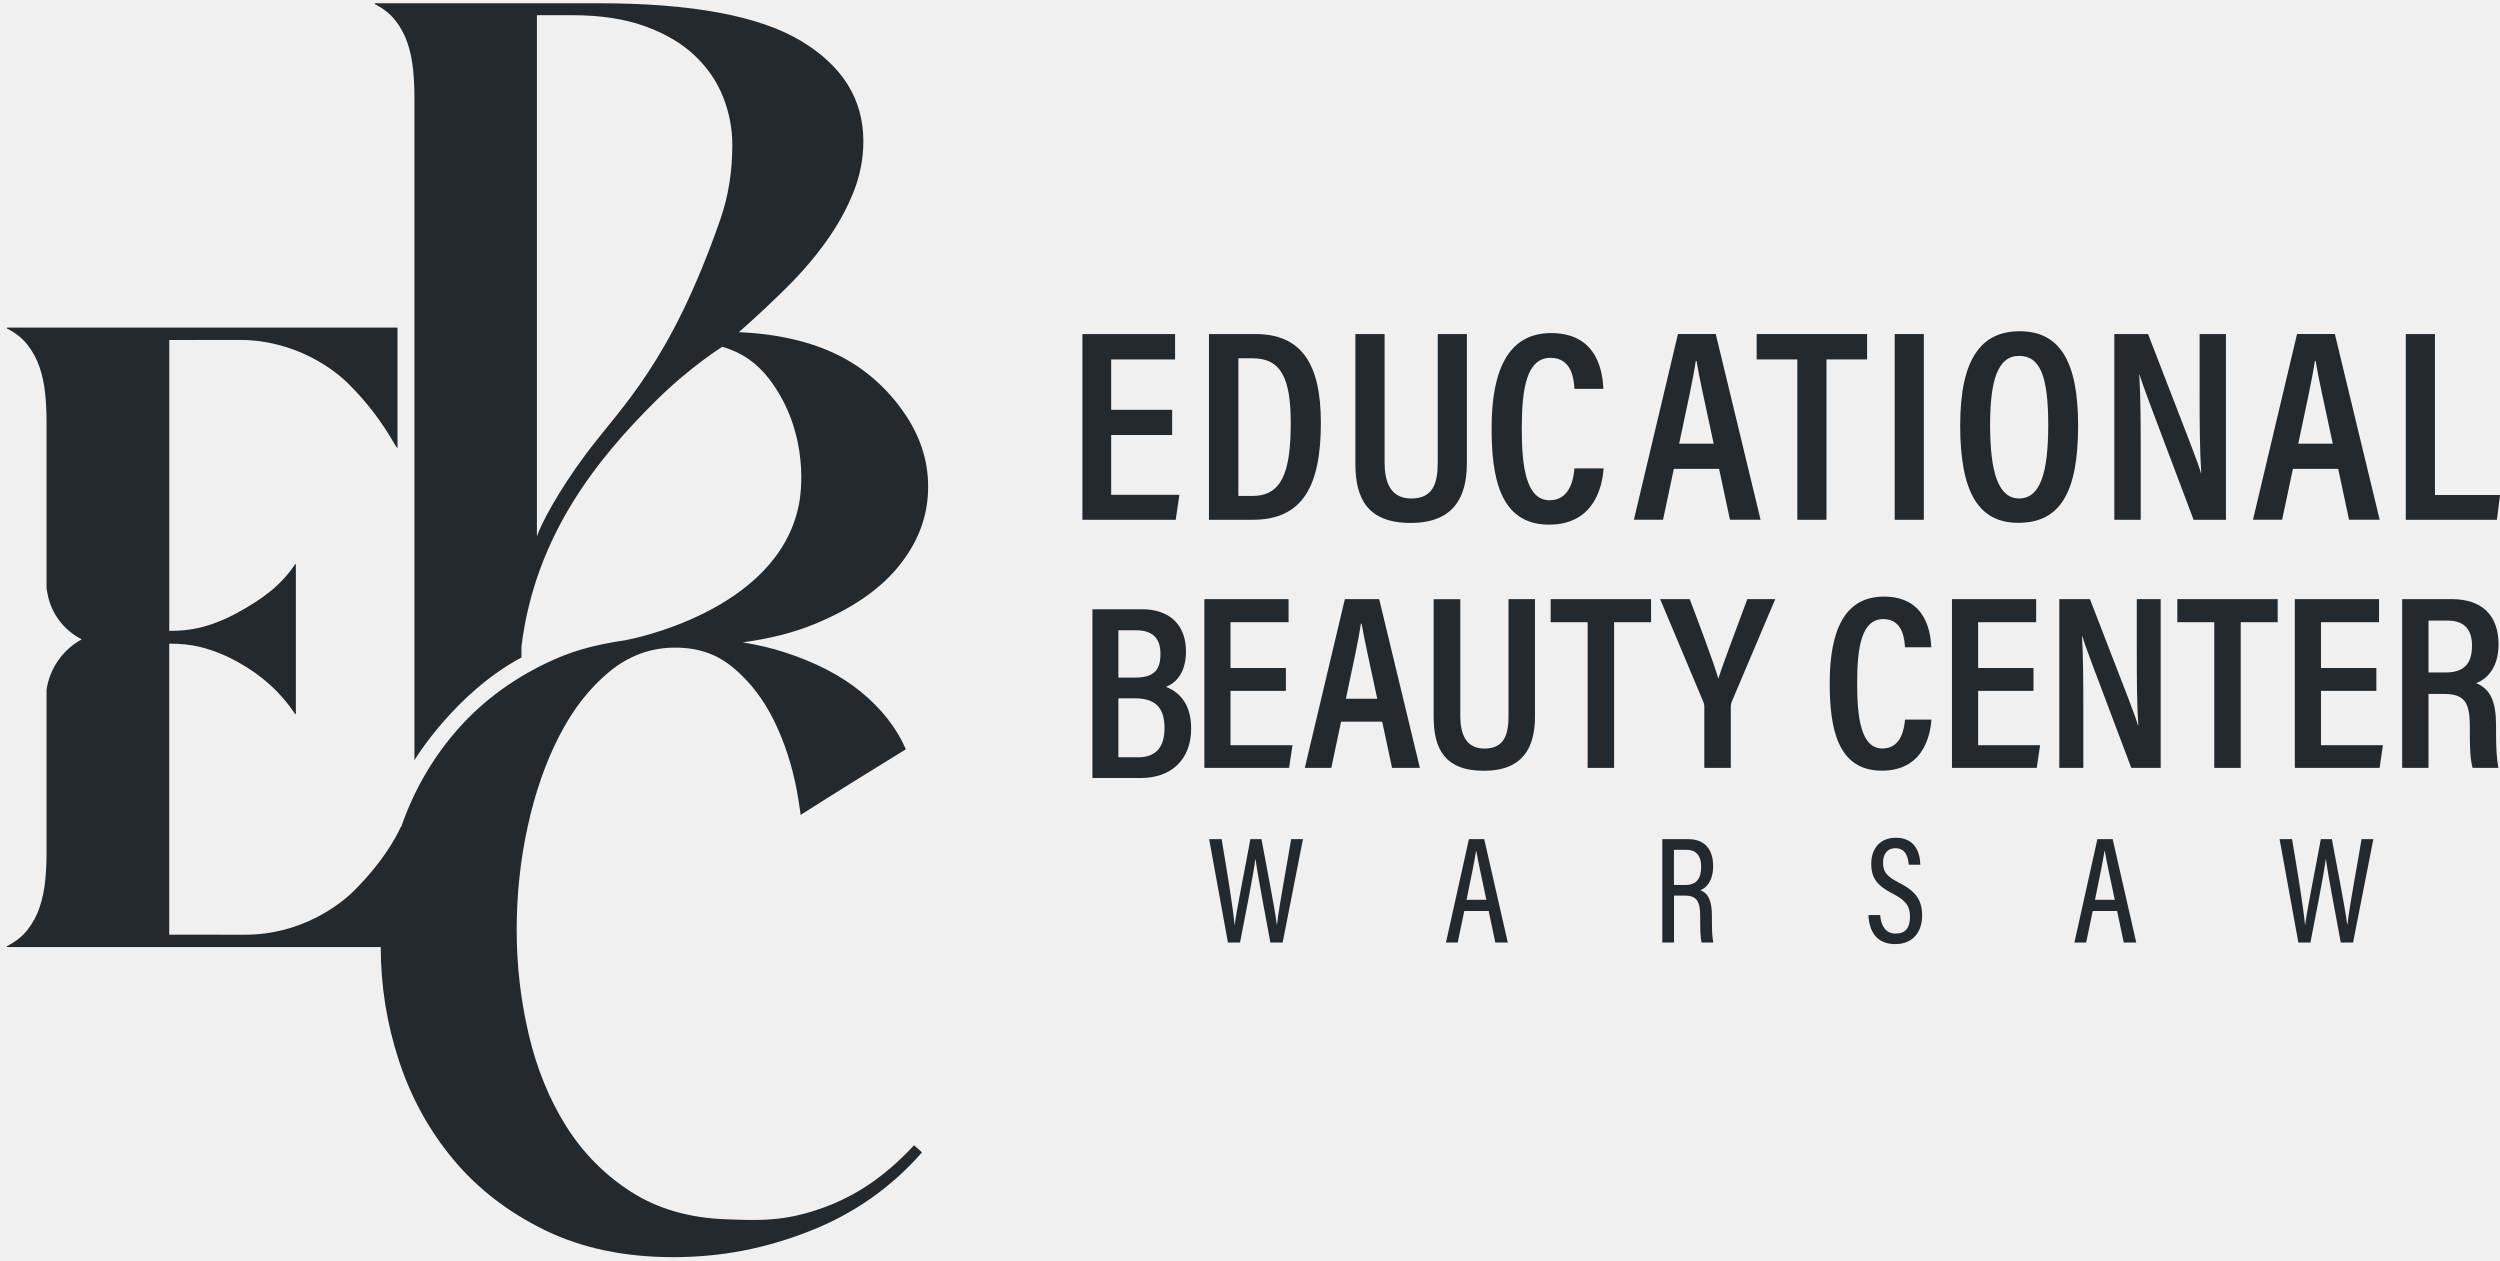
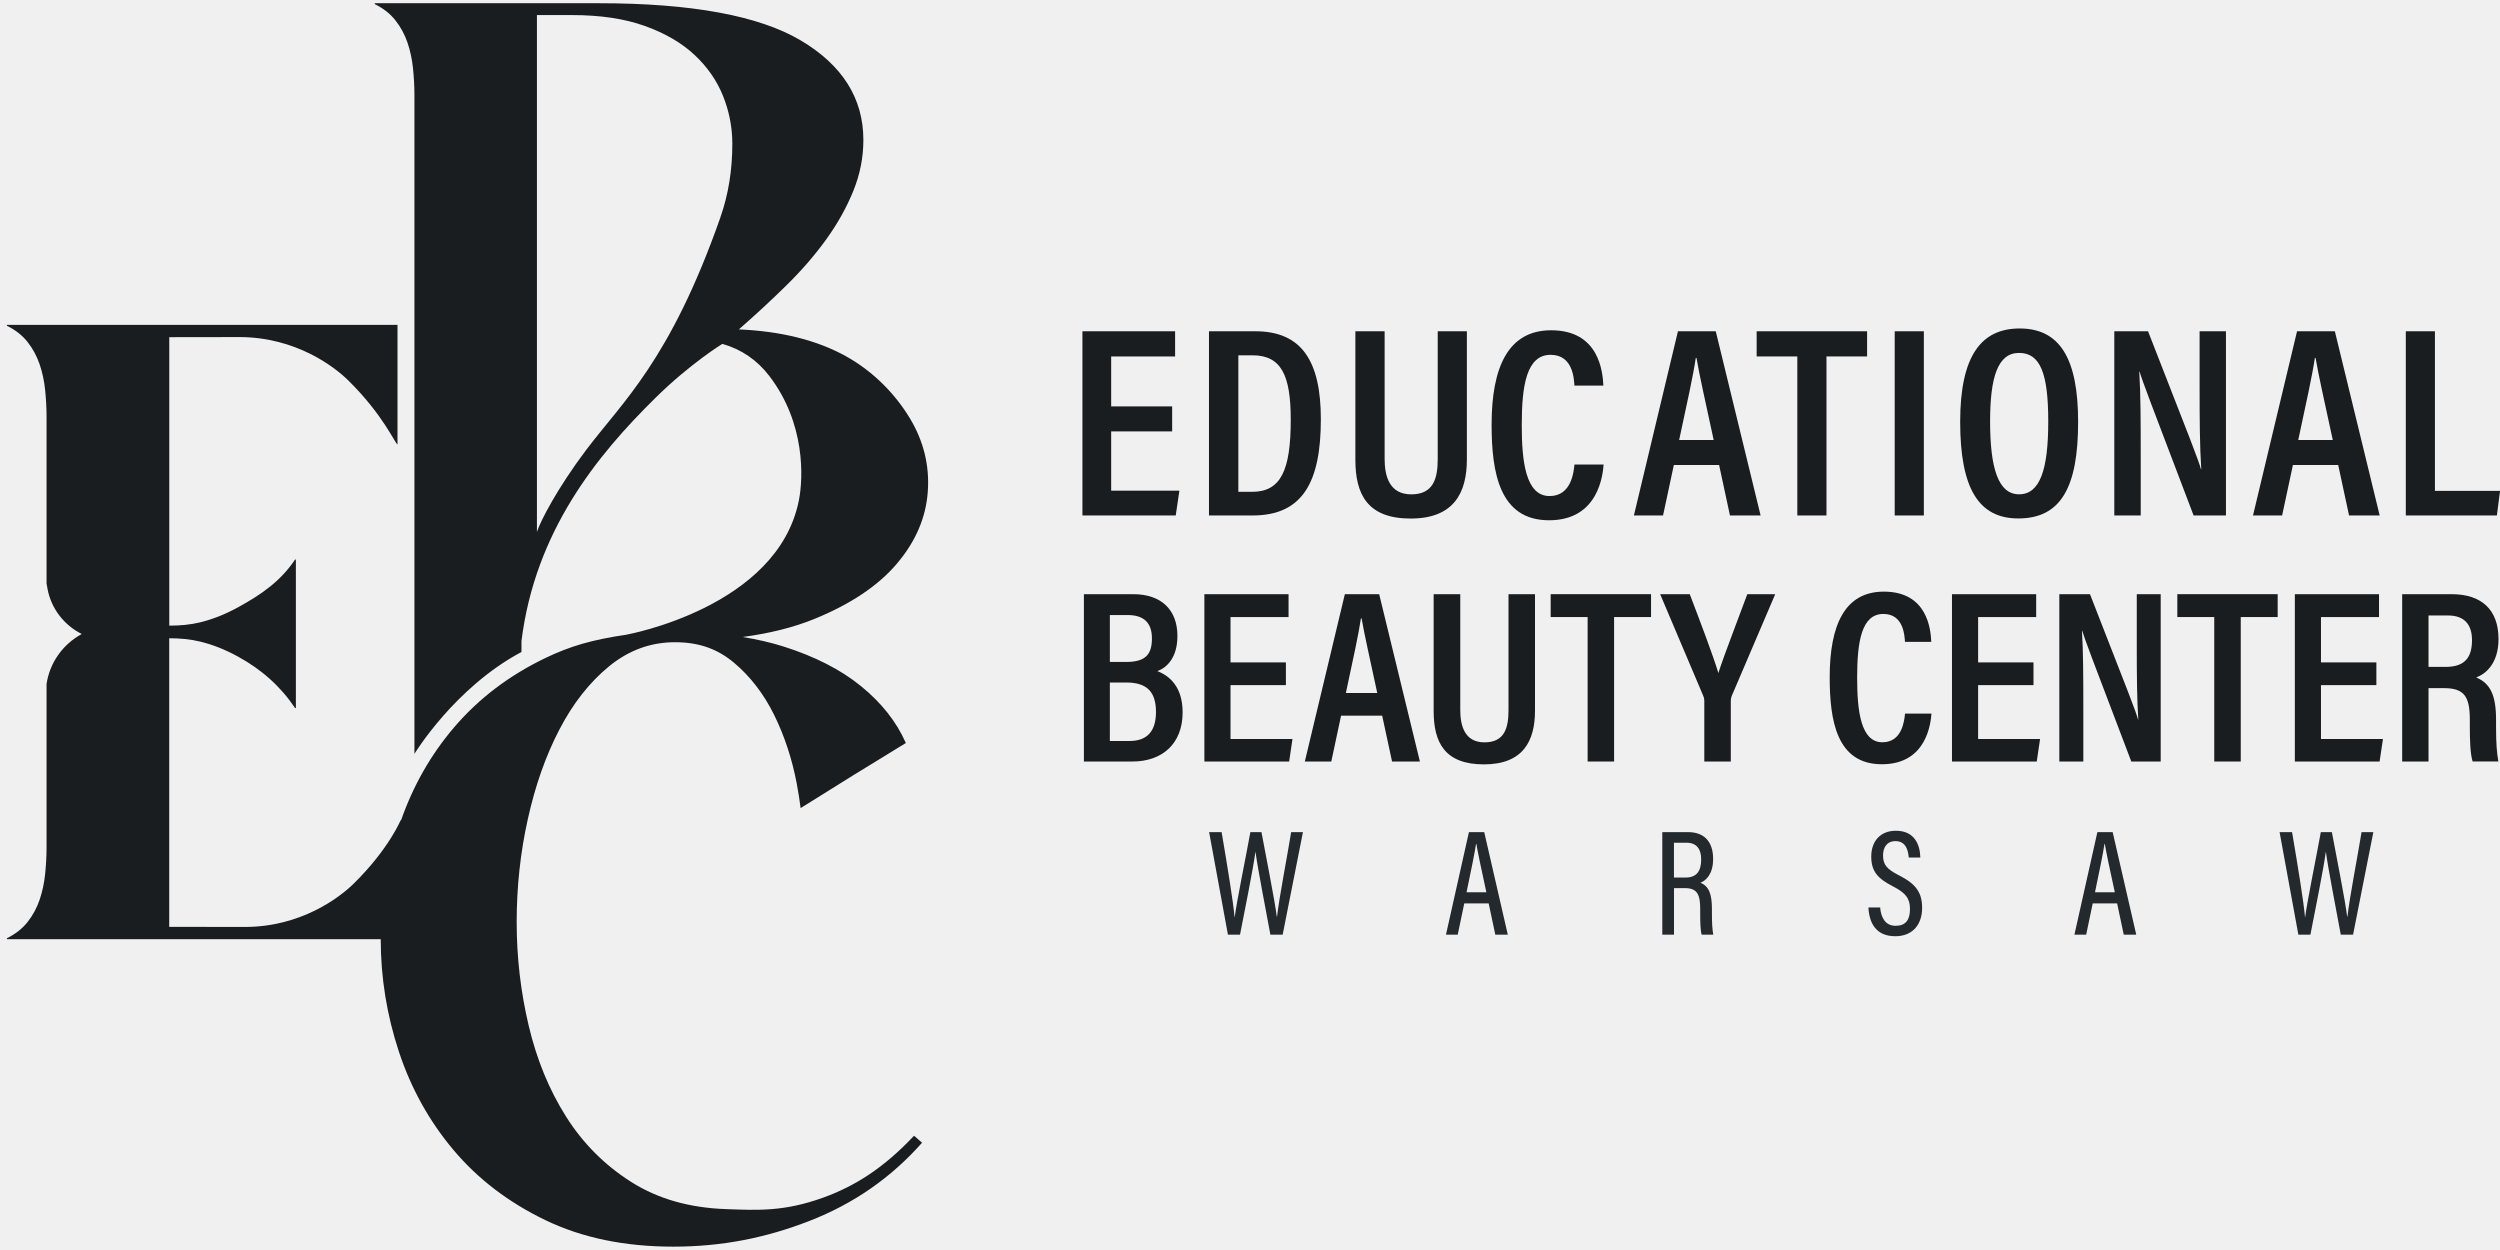
- <svg xmlns="http://www.w3.org/2000/svg" width="119" height="60" viewBox="0 0 119 60" fill="none">
-   <g clip-path="url(#clip0_4837_10796)">
-     <path d="M55.794 20.706H52.892V23.553H56.139L55.964 24.743H51.523V15.901H55.934V17.109H52.892V19.507H55.794V20.706Z" fill="#24292E" />
-     <path d="M57.549 15.901H59.757C61.971 15.901 62.873 17.346 62.873 20.123C62.873 23.114 62.024 24.742 59.626 24.742H57.547V15.901H57.549ZM58.946 23.608H59.6C60.98 23.608 61.439 22.557 61.439 20.139C61.439 17.997 60.98 17.054 59.614 17.054H58.946V23.608Z" fill="#24292E" />
-     <path d="M65.907 15.901V22.025C65.907 22.836 66.124 23.729 67.175 23.729C68.226 23.729 68.436 22.977 68.436 22.03V15.901H69.823V22.052C69.823 23.646 69.21 24.891 67.147 24.891C65.085 24.891 64.516 23.722 64.516 22.071V15.901H65.907Z" fill="#24292E" />
-     <path d="M76.332 22.297C76.293 22.768 76.104 24.973 73.735 24.973C71.366 24.973 71 22.669 71 20.379C71 17.616 71.793 15.854 73.835 15.854C76.127 15.854 76.289 17.858 76.321 18.509H74.943C74.92 18.21 74.888 17.032 73.811 17.032C72.671 17.032 72.436 18.482 72.436 20.402C72.436 22.137 72.618 23.811 73.761 23.811C74.793 23.811 74.906 22.672 74.945 22.297H76.332Z" fill="#24292E" />
-     <path d="M79.675 22.318L79.161 24.74H77.773L79.871 15.899H81.67L83.804 24.74H82.346L81.829 22.318H79.677H79.675ZM81.571 21.119C81.175 19.263 80.885 17.977 80.753 17.18H80.719C80.606 17.979 80.294 19.397 79.928 21.119H81.571Z" fill="#24292E" />
-     <path d="M85.551 17.109H83.617V15.901H88.874V17.109H86.94V24.742H85.553V17.109H85.551Z" fill="#24292E" />
-     <path d="M91.575 15.901V24.742H90.188V15.901H91.575Z" fill="#24292E" />
-     <path d="M98.918 20.251C98.918 23.409 98.086 24.886 96.072 24.886C94.18 24.886 93.305 23.441 93.305 20.244C93.305 17.048 94.328 15.767 96.137 15.767C98.047 15.767 98.918 17.207 98.918 20.251ZM94.729 20.228C94.729 22.471 95.116 23.727 96.109 23.727C97.102 23.727 97.496 22.544 97.496 20.238C97.496 17.931 97.123 16.94 96.107 16.94C95.091 16.94 94.729 18.112 94.729 20.231V20.228Z" fill="#24292E" />
-     <path d="M100.641 24.742V15.901H102.247C104.305 21.208 104.655 22.107 104.766 22.523H104.779C104.708 21.418 104.701 20.107 104.701 18.662V15.901H105.955V24.742H104.415C102.286 19.116 101.954 18.221 101.844 17.835H101.83C101.897 18.929 101.899 20.281 101.899 21.868V24.742H100.641Z" fill="#24292E" />
-     <path d="M109.143 22.318L108.629 24.74H107.242L109.339 15.899H111.139L113.273 24.74H111.814L111.298 22.318H109.146H109.143ZM111.04 21.119C110.644 19.263 110.353 17.977 110.222 17.18H110.187C110.074 17.979 109.763 19.397 109.397 21.119H111.04Z" fill="#24292E" />
-     <path d="M114.516 15.901H115.903V23.562H119.002L118.853 24.743H114.516V15.901Z" fill="#24292E" />
-     <path d="M52 29H54.348C55.689 29 56.452 29.753 56.452 31.009C56.452 32.044 55.952 32.528 55.496 32.694C56.084 32.92 56.699 33.455 56.699 34.674C56.699 36.172 55.738 37.033 54.307 37.033H52V29ZM54.014 32.254C54.957 32.254 55.238 31.872 55.238 31.121C55.238 30.37 54.846 30.002 54.086 30.002H53.235V32.254H54.014ZM53.235 36.047H54.178C54.98 36.047 55.431 35.61 55.431 34.656C55.431 33.701 55.014 33.24 54.014 33.24H53.235V36.047Z" fill="#24292E" />
-     <path d="M61.209 32.885H58.572V35.472H61.522L61.363 36.552H57.328V28.519H61.336V29.617H58.572V31.796H61.209V32.885Z" fill="#24292E" />
-     <path d="M63.835 34.351L63.37 36.552H62.109L64.015 28.519H65.649L67.587 36.552H66.262L65.792 34.351H63.838H63.835ZM65.557 33.261C65.197 31.576 64.935 30.407 64.812 29.683H64.78C64.677 30.41 64.395 31.697 64.064 33.261H65.557Z" fill="#24292E" />
-     <path d="M69.51 28.519V34.084C69.51 34.819 69.708 35.632 70.66 35.632C71.611 35.632 71.805 34.949 71.805 34.088V28.519H73.065V34.109C73.065 35.559 72.508 36.689 70.634 36.689C68.761 36.689 68.242 35.627 68.242 34.127V28.521H69.507L69.51 28.519Z" fill="#24292E" />
-     <path d="M75.571 29.617H73.812V28.519H78.59V29.617H76.831V36.552H75.571V29.617Z" fill="#24292E" />
-     <path d="M81.125 36.552V33.634C81.125 33.547 81.109 33.474 81.072 33.394L79.023 28.519H80.431C80.92 29.811 81.551 31.478 81.793 32.305C82.086 31.389 82.724 29.75 83.171 28.519H84.501L82.429 33.408C82.406 33.46 82.386 33.545 82.386 33.657V36.552H81.125Z" fill="#24292E" />
-     <path d="M91.938 34.252C91.901 34.679 91.73 36.684 89.578 36.684C87.426 36.684 87.094 34.59 87.094 32.51C87.094 29.999 87.813 28.398 89.67 28.398C91.753 28.398 91.901 30.22 91.928 30.811H90.677C90.656 30.54 90.626 29.469 89.649 29.469C88.612 29.469 88.4 30.786 88.4 32.531C88.4 34.106 88.566 35.629 89.603 35.629C90.541 35.629 90.645 34.595 90.68 34.252H91.94H91.938Z" fill="#24292E" />
-     <path d="M96.795 32.885H94.159V35.472H97.108L96.949 36.552H92.914V28.519H96.921V29.617H94.159V31.796H96.795V32.885Z" fill="#24292E" />
-     <path d="M98.023 36.552V28.519H99.482C101.351 33.342 101.671 34.157 101.77 34.536H101.782C101.717 33.531 101.711 32.339 101.711 31.028V28.519H102.849V36.552H101.45C99.514 31.439 99.215 30.627 99.113 30.275H99.102C99.162 31.27 99.166 32.497 99.166 33.94V36.552H98.023Z" fill="#24292E" />
-     <path d="M105.399 29.617H103.641V28.519H108.418V29.617H106.659V36.552H105.399V29.617Z" fill="#24292E" />
-     <path d="M113.115 32.885H110.479V35.472H113.428L113.269 36.552H109.234V28.519H113.242V29.617H110.479V31.796H113.115V32.885Z" fill="#24292E" />
-     <path d="M115.597 33.033V36.552H114.344V28.519H116.701C118.137 28.519 118.93 29.282 118.93 30.672C118.93 31.848 118.314 32.353 117.867 32.517C118.538 32.8 118.812 33.371 118.812 34.538V34.858C118.812 35.714 118.849 36.12 118.923 36.55H117.697C117.582 36.182 117.563 35.52 117.563 34.842V34.556C117.563 33.458 117.319 33.031 116.342 33.031H115.595L115.597 33.033ZM115.597 32.01H116.399C117.314 32.01 117.667 31.576 117.667 30.722C117.667 29.992 117.319 29.542 116.524 29.542H115.597V32.01Z" fill="#24292E" />
-     <path d="M58.449 44.863L57.555 39.943H58.149C58.426 41.582 58.705 43.301 58.764 44.025H58.771C58.864 43.29 59.311 41.093 59.518 39.943H60.046C60.246 41.036 60.693 43.297 60.774 43.998H60.788C60.885 43.103 61.286 41.03 61.458 39.943H62.021L61.055 44.863H60.47C60.272 43.761 59.864 41.678 59.765 40.902H59.755C59.647 41.728 59.232 43.788 59.025 44.863H58.447H58.449Z" fill="#24292E" />
-     <path d="M69.699 43.363L69.388 44.863H68.828L69.92 39.943H70.649L71.771 44.863H71.176L70.861 43.363H69.699ZM70.75 42.829C70.504 41.671 70.34 40.918 70.275 40.509H70.259C70.197 40.943 70.019 41.799 69.808 42.829H70.75Z" fill="#24292E" />
-     <path d="M79.683 42.63V44.863H79.125V39.943H80.353C81.13 39.943 81.545 40.411 81.545 41.228C81.545 41.959 81.206 42.272 80.939 42.372C81.349 42.537 81.487 42.925 81.487 43.621V43.818C81.487 44.295 81.503 44.599 81.552 44.863H80.999C80.934 44.64 80.929 44.21 80.929 43.806V43.637C80.929 42.945 80.796 42.63 80.199 42.63H79.683ZM79.683 42.123H80.227C80.77 42.123 80.975 41.806 80.975 41.249C80.975 40.767 80.768 40.452 80.279 40.452H79.68V42.123H79.683Z" fill="#24292E" />
-     <path d="M89.495 43.555C89.532 44.042 89.744 44.439 90.228 44.439C90.712 44.439 90.915 44.158 90.915 43.631C90.915 43.135 90.721 42.866 90.111 42.548C89.385 42.174 89.071 41.831 89.071 41.114C89.071 40.398 89.486 39.877 90.244 39.877C91.152 39.877 91.394 40.571 91.408 41.16H90.857C90.834 40.914 90.767 40.375 90.228 40.375C89.811 40.375 89.633 40.681 89.633 41.062C89.633 41.512 89.82 41.722 90.385 42.012C91.187 42.423 91.493 42.829 91.493 43.581C91.493 44.332 91.081 44.939 90.216 44.939C89.276 44.939 88.972 44.279 88.938 43.558H89.5L89.495 43.555Z" fill="#24292E" />
-     <path d="M99.613 43.363L99.302 44.863H98.742L99.835 39.943H100.563L101.685 44.863H101.09L100.775 43.363H99.613ZM100.664 42.829C100.418 41.671 100.254 40.918 100.189 40.509H100.173C100.111 40.943 99.934 41.799 99.722 42.829H100.664Z" fill="#24292E" />
-     <path d="M109.402 44.863L108.508 39.943H109.102C109.379 41.582 109.658 43.301 109.718 44.025H109.725C109.817 43.29 110.264 41.093 110.471 39.943H110.997C111.199 41.036 111.644 43.297 111.725 43.998H111.739C111.835 43.103 112.236 41.03 112.409 39.943H112.972L112.006 44.863H111.421C111.222 43.761 110.815 41.678 110.715 40.902H110.706C110.598 41.728 110.183 43.788 109.976 44.863H109.4H109.402Z" fill="#24292E" />
-     <path d="M42.693 27.053C43.585 25.996 44.076 24.843 44.164 23.596C44.251 22.349 43.965 21.175 43.309 20.075C42.65 18.974 41.633 17.865 40.26 17.095C38.884 16.328 37.188 15.899 35.169 15.812C35.96 15.115 36.711 14.414 37.43 13.702C38.147 12.992 38.776 12.261 39.317 11.505C39.859 10.752 40.29 9.976 40.612 9.179C40.935 8.382 41.096 7.562 41.096 6.722C41.096 4.722 40.101 3.128 38.112 1.938C36.121 0.751 32.918 0.155 28.502 0.155H17.84V0.198C18.25 0.401 18.577 0.662 18.826 0.981C19.075 1.301 19.264 1.655 19.398 2.048C19.529 2.438 19.616 2.851 19.66 3.288C19.704 3.721 19.727 4.144 19.727 4.548V36.186C19.727 36.186 21.633 33.008 24.822 31.295V30.768C25.472 25.518 28.392 21.879 31.224 19.073C32.869 17.442 34.383 16.506 34.383 16.506C35.289 16.766 36.038 17.28 36.621 18.05C38.34 20.312 38.241 22.941 38.025 24.03C37.008 29.158 29.837 30.46 29.837 30.46H29.855C28.166 30.709 27.138 31.017 25.974 31.578C24.239 32.416 22.787 33.529 21.617 34.912C20.501 36.23 19.66 37.725 19.082 39.399V39.344C19.082 39.344 18.522 40.744 16.83 42.42C16.169 43.075 14.332 44.493 11.652 44.493L8.055 44.489V30.638H8.076C8.562 30.638 9.05 30.679 9.525 30.795C10.127 30.944 10.717 31.179 11.325 31.515C12.459 32.138 13.367 32.962 14.047 33.987H14.083V26.857H14.047C13.367 27.882 12.459 28.53 11.325 29.154C10.717 29.489 10.127 29.724 9.525 29.873C9.053 29.989 8.564 30.03 8.078 30.03H8.057V16.184L11.392 16.18C14.072 16.18 15.909 17.598 16.57 18.253C18.261 19.929 18.812 21.319 18.921 21.328V15.593H0.328V15.636C0.738 15.839 1.066 16.1 1.314 16.419C1.563 16.739 1.752 17.093 1.886 17.486C2.017 17.876 2.105 18.289 2.149 18.725C2.192 19.159 2.215 19.582 2.215 19.986V28.007L2.262 28.261C2.432 29.197 3.036 30.001 3.891 30.432L3.875 30.441C2.976 30.941 2.363 31.825 2.215 32.834V40.687C2.215 41.093 2.192 41.513 2.149 41.947C2.105 42.381 2.017 42.794 1.886 43.187C1.755 43.578 1.563 43.934 1.314 44.254C1.066 44.573 0.736 44.833 0.328 45.037V45.08H18.123C18.123 46.925 18.411 48.727 18.99 50.489C19.568 52.25 20.434 53.823 21.591 55.207C22.748 56.59 24.2 57.709 25.949 58.561C27.698 59.413 29.728 59.84 32.042 59.84C34.356 59.84 36.434 59.426 38.536 58.602C40.638 57.778 42.421 56.527 43.889 54.851L43.509 54.515C42.071 56.059 40.698 56.935 39.181 57.488C37.331 58.161 36.077 58.093 34.582 58.038C32.833 57.981 31.323 57.55 30.053 56.739C28.784 55.928 27.747 54.88 26.942 53.595C26.138 52.309 25.546 50.855 25.166 49.233C24.785 47.612 24.594 45.957 24.594 44.265C24.594 42.573 24.769 40.924 25.124 39.317C25.477 37.709 25.977 36.278 26.627 35.02C27.274 33.761 28.065 32.75 28.996 31.98C29.927 31.213 30.971 30.827 32.127 30.827C33.284 30.827 34.164 31.156 34.941 31.814C35.715 32.471 36.351 33.302 36.845 34.307C37.338 35.314 37.697 36.41 37.923 37.597C38.001 38.006 38.059 38.401 38.11 38.789C39.769 37.734 41.442 36.696 43.117 35.666V35.661C42.67 34.638 41.954 33.727 40.97 32.923C40.011 32.14 38.79 31.512 37.31 31.037C36.704 30.843 36.05 30.69 35.351 30.576C36.633 30.403 37.773 30.117 38.767 29.708C40.493 28.998 41.801 28.115 42.693 27.055V27.053ZM34.289 10.441C31.895 17.319 29.616 19.301 27.89 21.614C26.544 23.418 25.733 24.989 25.557 25.532V0.723H27.226C28.572 0.723 29.726 0.897 30.692 1.246C31.657 1.593 32.448 2.059 33.061 2.637C33.676 3.217 34.128 3.877 34.42 4.617C34.713 5.356 34.858 6.117 34.858 6.9C34.858 8.147 34.676 9.332 34.287 10.444L34.289 10.441Z" fill="#24292E" />
+ <svg xmlns="http://www.w3.org/2000/svg" width="100" height="50" viewBox="0 0 100 50" fill="none">
+   <g clip-path="url(#clip0_5152_4988)">
+     <path d="M46.886 17.255H44.447V19.627H47.176L47.029 20.619H43.297V13.251H47.004V14.258H44.447V16.256H46.886V17.255Z" fill="#1A1D1F" />
+     <path d="M48.361 13.251H50.216C52.077 13.251 52.834 14.456 52.834 16.769C52.834 19.262 52.121 20.619 50.105 20.619H48.359V13.251H48.361ZM49.534 19.673H50.084C51.244 19.673 51.63 18.798 51.63 16.783C51.63 14.998 51.244 14.212 50.096 14.212H49.534V19.673Z" fill="#1A1D1F" />
+     <path d="M55.385 13.251V18.354C55.385 19.03 55.566 19.774 56.45 19.774C57.333 19.774 57.509 19.148 57.509 18.358V13.251H58.675V18.377C58.675 19.705 58.16 20.742 56.426 20.742C54.693 20.742 54.215 19.768 54.215 18.392V13.251H55.385Z" fill="#1A1D1F" />
+     <path d="M64.145 18.581C64.112 18.973 63.953 20.811 61.962 20.811C59.972 20.811 59.664 18.891 59.664 16.982C59.664 14.68 60.33 13.211 62.046 13.211C63.973 13.211 64.108 14.882 64.135 15.424H62.977C62.958 15.175 62.931 14.193 62.026 14.193C61.068 14.193 60.87 15.401 60.87 17.001C60.87 18.448 61.023 19.842 61.984 19.842C62.851 19.842 62.946 18.893 62.979 18.581H64.145Z" fill="#1A1D1F" />
+     <path d="M66.954 18.599L66.522 20.618H65.356L67.118 13.25H68.63L70.424 20.618H69.198L68.764 18.599H66.955H66.954ZM68.547 17.6C68.214 16.053 67.97 14.982 67.86 14.318H67.831C67.736 14.983 67.474 16.165 67.166 17.6H68.547Z" fill="#1A1D1F" />
+     <path d="M71.891 14.258H70.266V13.251H74.684V14.258H73.059V20.619H71.893V14.258H71.891Z" fill="#1A1D1F" />
+     <path d="M76.954 13.251V20.619H75.788V13.251H76.954Z" fill="#1A1D1F" />
+     <path d="M83.125 16.876C83.125 19.507 82.426 20.738 80.733 20.738C79.143 20.738 78.407 19.534 78.407 16.87C78.407 14.206 79.267 13.139 80.787 13.139C82.393 13.139 83.125 14.339 83.125 16.876ZM79.604 16.857C79.604 18.725 79.929 19.772 80.764 19.772C81.599 19.772 81.93 18.786 81.93 16.864C81.93 14.943 81.616 14.117 80.762 14.117C79.908 14.117 79.604 15.093 79.604 16.859V16.857Z" fill="#1A1D1F" />
+     <path d="M84.572 20.619V13.251H85.922C87.651 17.673 87.945 18.423 88.038 18.769H88.05C87.99 17.848 87.984 16.756 87.984 15.552V13.251H89.038V20.619H87.744C85.955 15.93 85.676 15.184 85.583 14.863H85.571C85.627 15.774 85.629 16.901 85.629 18.223V20.619H84.572Z" fill="#1A1D1F" />
+     <path d="M91.717 18.599L91.285 20.618H90.12L91.882 13.25H93.394L95.187 20.618H93.962L93.528 18.599H91.719H91.717ZM93.311 17.6C92.978 16.053 92.734 14.982 92.623 14.318H92.594C92.499 14.983 92.238 16.165 91.93 17.6H93.311Z" fill="#1A1D1F" />
+     <path d="M96.232 13.251H97.397V19.635H100.002L99.876 20.619H96.232V13.251Z" fill="#1A1D1F" />
+     <path d="M43.356 23.767H45.329C46.456 23.767 47.097 24.395 47.097 25.441C47.097 26.303 46.677 26.706 46.294 26.845C46.788 27.034 47.305 27.479 47.305 28.495C47.305 29.743 46.497 30.461 45.294 30.461H43.356V23.767ZM45.048 26.478C45.84 26.478 46.077 26.16 46.077 25.534C46.077 24.908 45.748 24.602 45.108 24.602H44.394V26.478H45.048ZM44.394 29.639H45.186C45.86 29.639 46.239 29.275 46.239 28.48C46.239 27.684 45.889 27.3 45.048 27.3H44.394V29.639Z" fill="#1A1D1F" />
+     <path d="M51.436 27.405H49.221V29.561H51.699L51.566 30.461H48.175V23.767H51.542V24.682H49.221V26.497H51.436V27.405Z" fill="#1A1D1F" />
+     <path d="M53.643 28.626L53.252 30.461H52.193L53.794 23.767H55.167L56.796 30.461H55.682L55.287 28.626H53.645H53.643ZM55.09 27.719C54.788 26.314 54.567 25.34 54.464 24.737H54.437C54.35 25.342 54.114 26.415 53.835 27.719H55.09Z" fill="#1A1D1F" />
+     <path d="M58.411 23.767V28.404C58.411 29.016 58.578 29.694 59.378 29.694C60.178 29.694 60.34 29.125 60.34 28.407V23.767H61.4V28.425C61.4 29.633 60.931 30.575 59.356 30.575C57.782 30.575 57.346 29.69 57.346 28.44V23.768H58.41L58.411 23.767Z" fill="#1A1D1F" />
+     <path d="M63.505 24.682H62.027V23.767H66.042V24.682H64.564V30.461H63.505V24.682Z" fill="#1A1D1F" />
+     <path d="M68.172 30.461V28.029C68.172 27.957 68.159 27.896 68.128 27.829L66.406 23.767H67.59C68 24.844 68.531 26.233 68.734 26.922C68.98 26.158 69.516 24.792 69.892 23.767H71.009L69.268 27.84C69.249 27.884 69.232 27.955 69.232 28.048V30.461H68.172Z" fill="#1A1D1F" />
+     <path d="M77.259 28.544C77.228 28.9 77.084 30.57 75.276 30.57C73.467 30.57 73.188 28.825 73.188 27.092C73.188 24.999 73.792 23.665 75.353 23.665C77.104 23.665 77.228 25.183 77.251 25.676H76.199C76.182 25.45 76.157 24.558 75.336 24.558C74.464 24.558 74.286 25.655 74.286 27.109C74.286 28.422 74.425 29.691 75.297 29.691C76.085 29.691 76.172 28.829 76.201 28.544H77.261H77.259Z" fill="#1A1D1F" />
+     <path d="M81.34 27.405H79.125V29.561H81.603L81.47 30.461H78.079V23.767H81.447V24.682H79.125V26.497H81.34V27.405Z" fill="#1A1D1F" />
+     <path d="M82.373 30.461V23.767H83.599C85.169 27.785 85.438 28.465 85.521 28.78H85.531C85.477 27.943 85.471 26.95 85.471 25.858V23.767H86.428V30.461H85.252C83.626 26.2 83.374 25.523 83.289 25.23H83.279C83.329 26.059 83.333 27.081 83.333 28.284V30.461H82.373Z" fill="#1A1D1F" />
+     <path d="M88.57 24.682H87.093V23.767H91.107V24.682H89.63V30.461H88.57V24.682Z" fill="#1A1D1F" />
+     <path d="M95.055 27.405H92.839V29.561H95.318L95.184 30.461H91.794V23.767H95.161V24.682H92.839V26.497H95.055V27.405Z" fill="#1A1D1F" />
+     <path d="M97.141 27.528V30.461H96.087V23.767H98.068C99.275 23.767 99.941 24.402 99.941 25.561C99.941 26.541 99.424 26.961 99.048 27.098C99.612 27.334 99.842 27.81 99.842 28.782V29.049C99.842 29.762 99.873 30.101 99.935 30.459H98.905C98.808 30.152 98.793 29.601 98.793 29.035V28.798C98.793 27.882 98.587 27.526 97.766 27.526H97.139L97.141 27.528ZM97.141 26.676H97.815C98.583 26.676 98.88 26.314 98.88 25.603C98.88 24.994 98.587 24.619 97.919 24.619H97.141V26.676Z" fill="#1A1D1F" />
+     <path d="M49.117 37.386L48.365 33.285H48.865C49.097 34.651 49.332 36.084 49.382 36.687H49.388C49.465 36.075 49.841 34.244 50.015 33.285H50.459C50.627 34.197 51.003 36.08 51.071 36.664H51.082C51.164 35.919 51.501 34.191 51.646 33.285H52.118L51.307 37.386H50.815C50.648 36.467 50.306 34.731 50.222 34.084H50.215C50.124 34.773 49.775 36.489 49.601 37.386H49.115H49.117Z" fill="#24292E" />
+     <path d="M58.571 36.136L58.309 37.386H57.839L58.757 33.285H59.369L60.312 37.386H59.812L59.547 36.136H58.571ZM59.454 35.69C59.247 34.726 59.109 34.098 59.055 33.757H59.041C58.989 34.119 58.84 34.832 58.662 35.69H59.454Z" fill="#24292E" />
+     <path d="M66.96 35.525V37.386H66.492V33.285H67.524C68.176 33.285 68.525 33.675 68.525 34.356C68.525 34.965 68.24 35.226 68.016 35.31C68.36 35.447 68.477 35.77 68.477 36.351V36.514C68.477 36.912 68.49 37.165 68.531 37.386H68.066C68.012 37.199 68.008 36.842 68.008 36.505V36.364C68.008 35.787 67.896 35.525 67.394 35.525H66.96ZM66.96 35.102H67.417C67.874 35.102 68.047 34.838 68.047 34.374C68.047 33.972 67.872 33.709 67.462 33.709H66.958V35.102H66.96Z" fill="#24292E" />
+     <path d="M75.206 36.296C75.237 36.701 75.415 37.032 75.822 37.032C76.228 37.032 76.399 36.798 76.399 36.359C76.399 35.946 76.236 35.721 75.723 35.457C75.113 35.145 74.85 34.859 74.85 34.262C74.85 33.664 75.198 33.23 75.835 33.23C76.598 33.23 76.802 33.809 76.813 34.3H76.35C76.331 34.094 76.275 33.645 75.822 33.645C75.471 33.645 75.322 33.9 75.322 34.218C75.322 34.593 75.479 34.768 75.954 35.01C76.627 35.352 76.885 35.691 76.885 36.317C76.885 36.943 76.538 37.449 75.812 37.449C75.022 37.449 74.766 36.899 74.737 36.298H75.21L75.206 36.296Z" fill="#24292E" />
+     <path d="M83.709 36.136L83.447 37.386H82.977L83.895 33.285H84.507L85.45 37.386H84.95L84.685 36.136H83.709ZM84.592 35.69C84.385 34.726 84.247 34.098 84.193 33.757H84.179C84.127 34.119 83.978 34.832 83.8 35.69H84.592Z" fill="#24292E" />
+     <path d="M91.934 37.386L91.183 33.285H91.683C91.915 34.651 92.149 36.084 92.2 36.687H92.206C92.283 36.075 92.659 34.244 92.833 33.285H93.275C93.445 34.197 93.819 36.08 93.886 36.664H93.898C93.979 35.919 94.316 34.191 94.462 33.285H94.934L94.123 37.386H93.631C93.464 36.467 93.121 34.731 93.038 34.084H93.031C92.939 34.773 92.591 36.489 92.417 37.386H91.933H91.934Z" fill="#24292E" />
+     <path d="M35.877 22.544C36.626 21.663 37.039 20.702 37.112 19.663C37.186 18.624 36.946 17.646 36.394 16.729C35.84 15.812 34.986 14.887 33.832 14.246C32.676 13.607 31.25 13.249 29.554 13.176C30.218 12.596 30.849 12.012 31.454 11.418C32.056 10.826 32.585 10.218 33.04 9.588C33.495 8.96 33.857 8.313 34.128 7.649C34.399 6.985 34.535 6.302 34.535 5.601C34.535 3.935 33.698 2.606 32.027 1.615C30.354 0.626 27.662 0.129 23.952 0.129H14.991V0.165C15.336 0.334 15.611 0.551 15.82 0.818C16.029 1.084 16.188 1.379 16.3 1.706C16.411 2.032 16.484 2.376 16.521 2.74C16.558 3.101 16.577 3.453 16.577 3.79V30.155C16.577 30.155 18.179 27.506 20.859 26.079V25.64C21.405 21.265 23.859 18.232 26.239 15.894C27.621 14.535 28.894 13.755 28.894 13.755C29.655 13.972 30.284 14.4 30.774 15.041C32.219 16.927 32.135 19.117 31.953 20.025C31.099 24.298 25.073 25.383 25.073 25.383H25.088C23.669 25.59 22.805 25.847 21.827 26.315C20.369 27.014 19.149 27.94 18.165 29.093C17.228 30.191 16.521 31.438 16.035 32.832V32.787C16.035 32.787 15.565 33.953 14.143 35.35C13.587 35.896 12.044 37.078 9.792 37.078L6.769 37.074V25.531H6.786C7.195 25.531 7.605 25.566 8.004 25.663C8.51 25.786 9.006 25.982 9.517 26.262C10.47 26.782 11.233 27.468 11.804 28.323H11.835V22.38H11.804C11.233 23.235 10.47 23.775 9.517 24.294C9.006 24.574 8.51 24.77 8.004 24.894C7.607 24.991 7.197 25.025 6.788 25.025H6.771V13.487L9.573 13.483C11.825 13.483 13.368 14.664 13.924 15.21C15.346 16.607 15.809 17.766 15.9 17.774V12.994H0.276V13.03C0.62 13.199 0.895 13.416 1.105 13.683C1.314 13.949 1.472 14.244 1.585 14.571C1.695 14.897 1.769 15.241 1.806 15.604C1.842 15.966 1.862 16.318 1.862 16.655V23.339L1.9 23.55C2.044 24.331 2.551 25 3.27 25.36L3.256 25.368C2.501 25.784 1.986 26.521 1.862 27.362V33.906C1.862 34.244 1.842 34.594 1.806 34.956C1.769 35.318 1.695 35.662 1.585 35.989C1.474 36.315 1.314 36.611 1.105 36.878C0.895 37.144 0.618 37.361 0.276 37.53V37.567H15.229C15.229 39.104 15.472 40.605 15.958 42.074C16.444 43.541 17.172 44.852 18.144 46.005C19.116 47.159 20.336 48.091 21.806 48.801C23.276 49.511 24.982 49.866 26.926 49.866C28.87 49.866 30.617 49.522 32.383 48.835C34.149 48.148 35.648 47.105 36.882 45.709L36.562 45.429C35.354 46.715 34.2 47.446 32.925 47.906C31.37 48.468 30.317 48.411 29.06 48.365C27.59 48.317 26.322 47.958 25.255 47.282C24.188 46.607 23.316 45.733 22.641 44.662C21.965 43.591 21.467 42.379 21.148 41.028C20.828 39.677 20.667 38.297 20.667 36.887C20.667 35.477 20.814 34.103 21.113 32.764C21.409 31.424 21.829 30.231 22.375 29.183C22.919 28.134 23.584 27.291 24.366 26.65C25.148 26.011 26.026 25.689 26.998 25.689C27.97 25.689 28.71 25.963 29.362 26.511C30.013 27.059 30.547 27.752 30.962 28.589C31.376 29.428 31.678 30.342 31.868 31.331C31.934 31.672 31.982 32.001 32.025 32.324C33.419 31.445 34.825 30.579 36.233 29.721V29.718C35.857 28.865 35.255 28.106 34.428 27.436C33.623 26.783 32.596 26.26 31.353 25.864C30.844 25.703 30.294 25.575 29.707 25.48C30.784 25.335 31.742 25.098 32.577 24.757C34.027 24.165 35.127 23.429 35.877 22.546V22.544ZM28.814 8.701C26.802 14.432 24.887 16.084 23.436 18.012C22.306 19.515 21.624 20.824 21.477 21.277V0.603H22.879C24.01 0.603 24.98 0.747 25.791 1.038C26.603 1.328 27.267 1.716 27.782 2.197C28.299 2.681 28.679 3.23 28.925 3.847C29.171 4.463 29.293 5.097 29.293 5.75C29.293 6.789 29.14 7.776 28.812 8.703L28.814 8.701Z" fill="#1A1D1F" />
  </g>
  <defs>
-     <clipPath id="clip0_4837_10796">
-       <rect width="119" height="60" fill="white" />
+     <clipPath id="clip0_5152_4988">
+       <rect width="100" height="50" fill="white" />
    </clipPath>
  </defs>
</svg>
